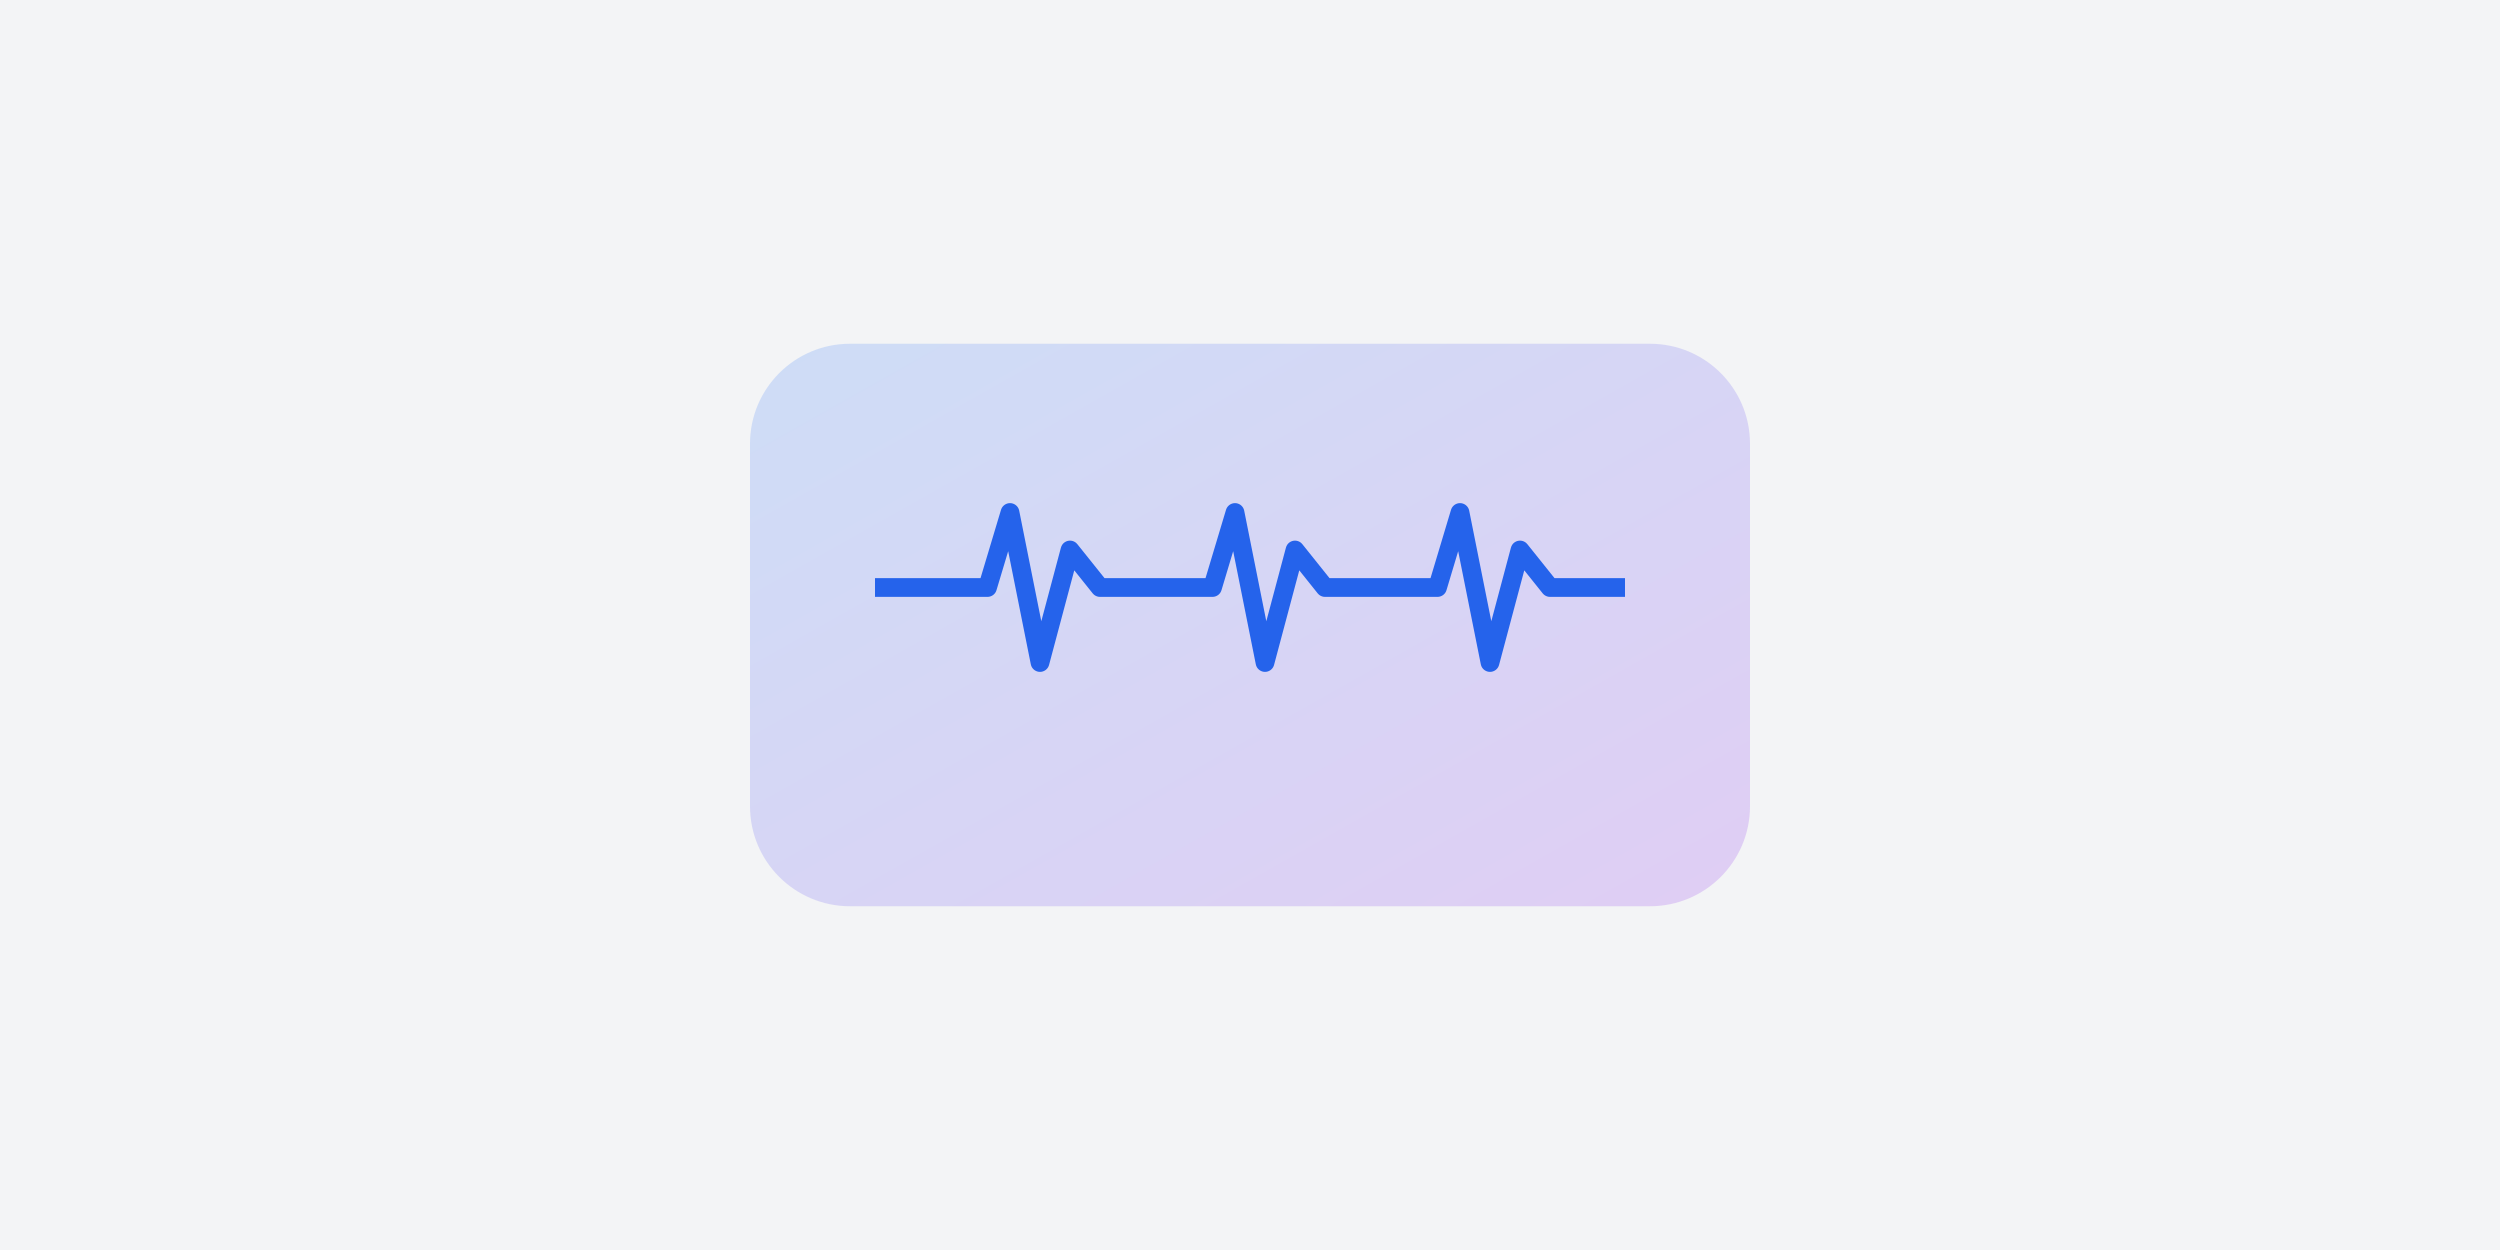
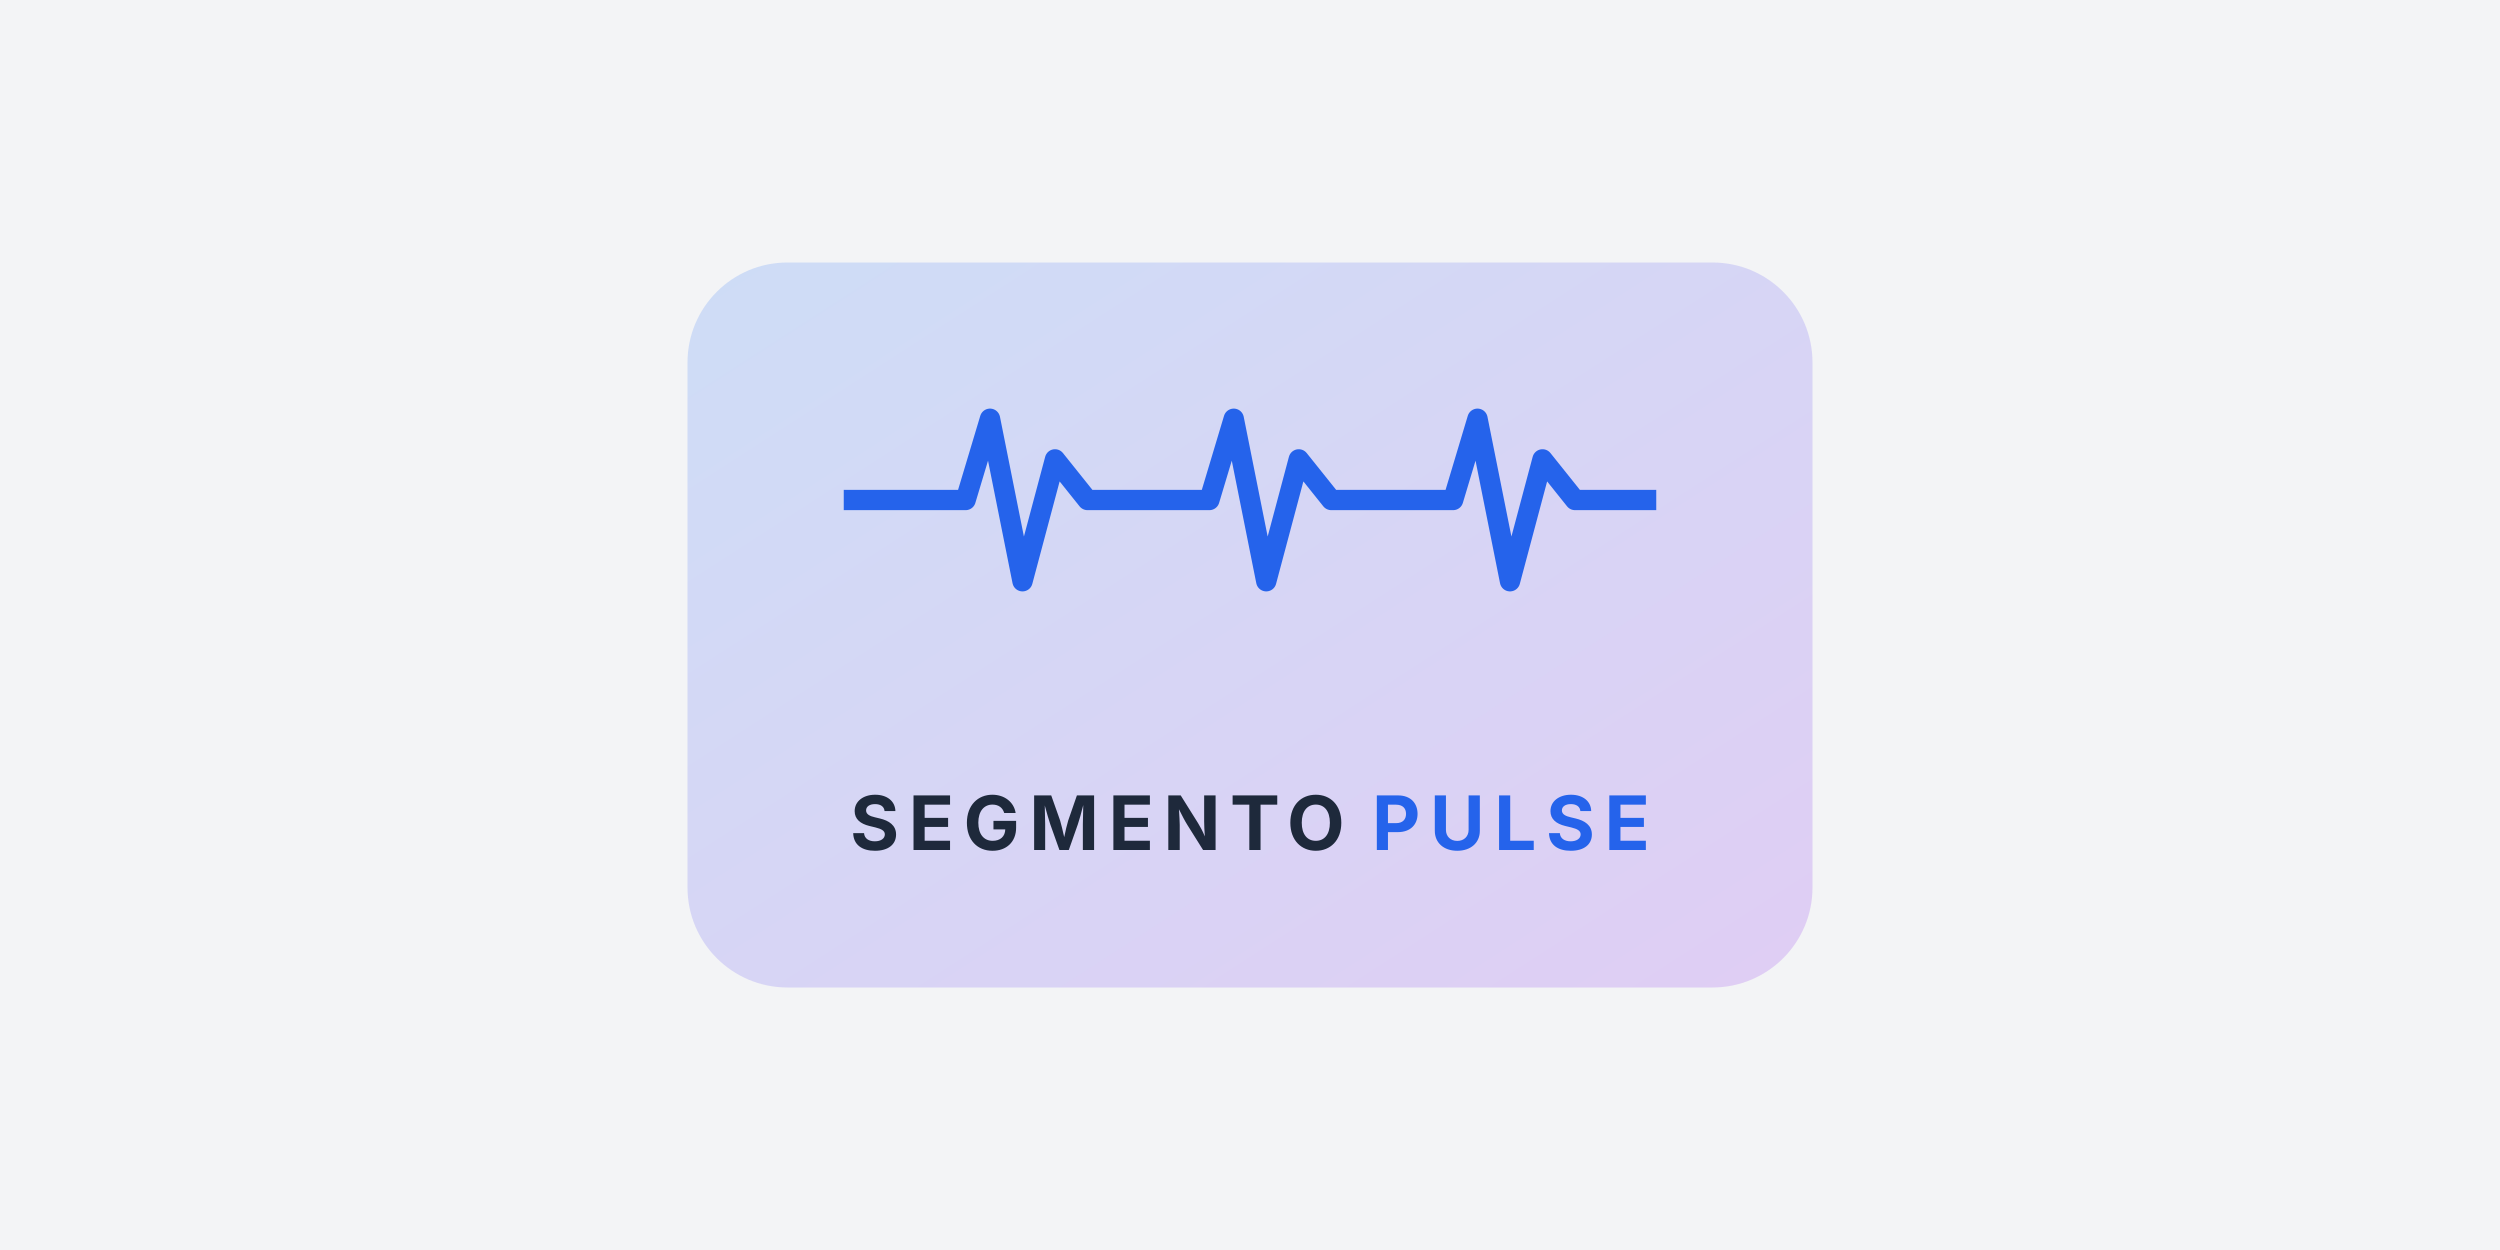
<svg xmlns="http://www.w3.org/2000/svg" width="400" height="200" viewBox="0 0 400 200">
  <defs>
    <linearGradient id="pulseGlow" x1="0%" y1="0%" x2="100%" y2="100%">
      <stop offset="0%" stop-color="#3B82F6" stop-opacity="0.20" />
      <stop offset="100%" stop-color="#9333EA" stop-opacity="0.20" />
    </linearGradient>
  </defs>
  <rect width="400" height="200" fill="#F3F4F6" />
-   <rect x="120" y="55" width="160" height="90" rx="16" fill="url(#pulseGlow)" />
-   <g transform="translate(140, 70) scale(1.2)">
+   <rect x="110" y="42" width="180" height="116" rx="16" fill="url(#pulseGlow)" />
+   <g transform="translate(135, 54) scale(1.3)">
    <svg viewBox="0 0 100 40" width="100" height="40">
      <path d="M 0 20 L 15 20 L 18 10 L 22 30 L 26 15 L 30 20 L 45 20 L 48 10 L 52 30 L 56 15 L 60 20 L 75 20 L 78 10 L 82 30 L 86 15 L 90 20 L 100 20" stroke="#2563EB" stroke-width="2.5" fill="none" stroke-linecap="round" stroke-linejoin="round">
        <animate attributeName="stroke-dasharray" from="0,200" to="200,0" dur="2s" repeatCount="indefinite" />
        <animate attributeName="opacity" values="0.6;1;0.6" dur="2s" repeatCount="indefinite" />
      </path>
    </svg>
  </g>
+   <text x="200" y="136" text-anchor="middle" font-family="'Inter', -apple-system, BlinkMacSystemFont, 'Segoe UI', Roboto, sans-serif" font-size="12" font-weight="700" letter-spacing="1.5" fill="#1E293B">
+     SEGMENTO <tspan fill="#2563EB">PULSE</tspan>
+   </text>
</svg>
